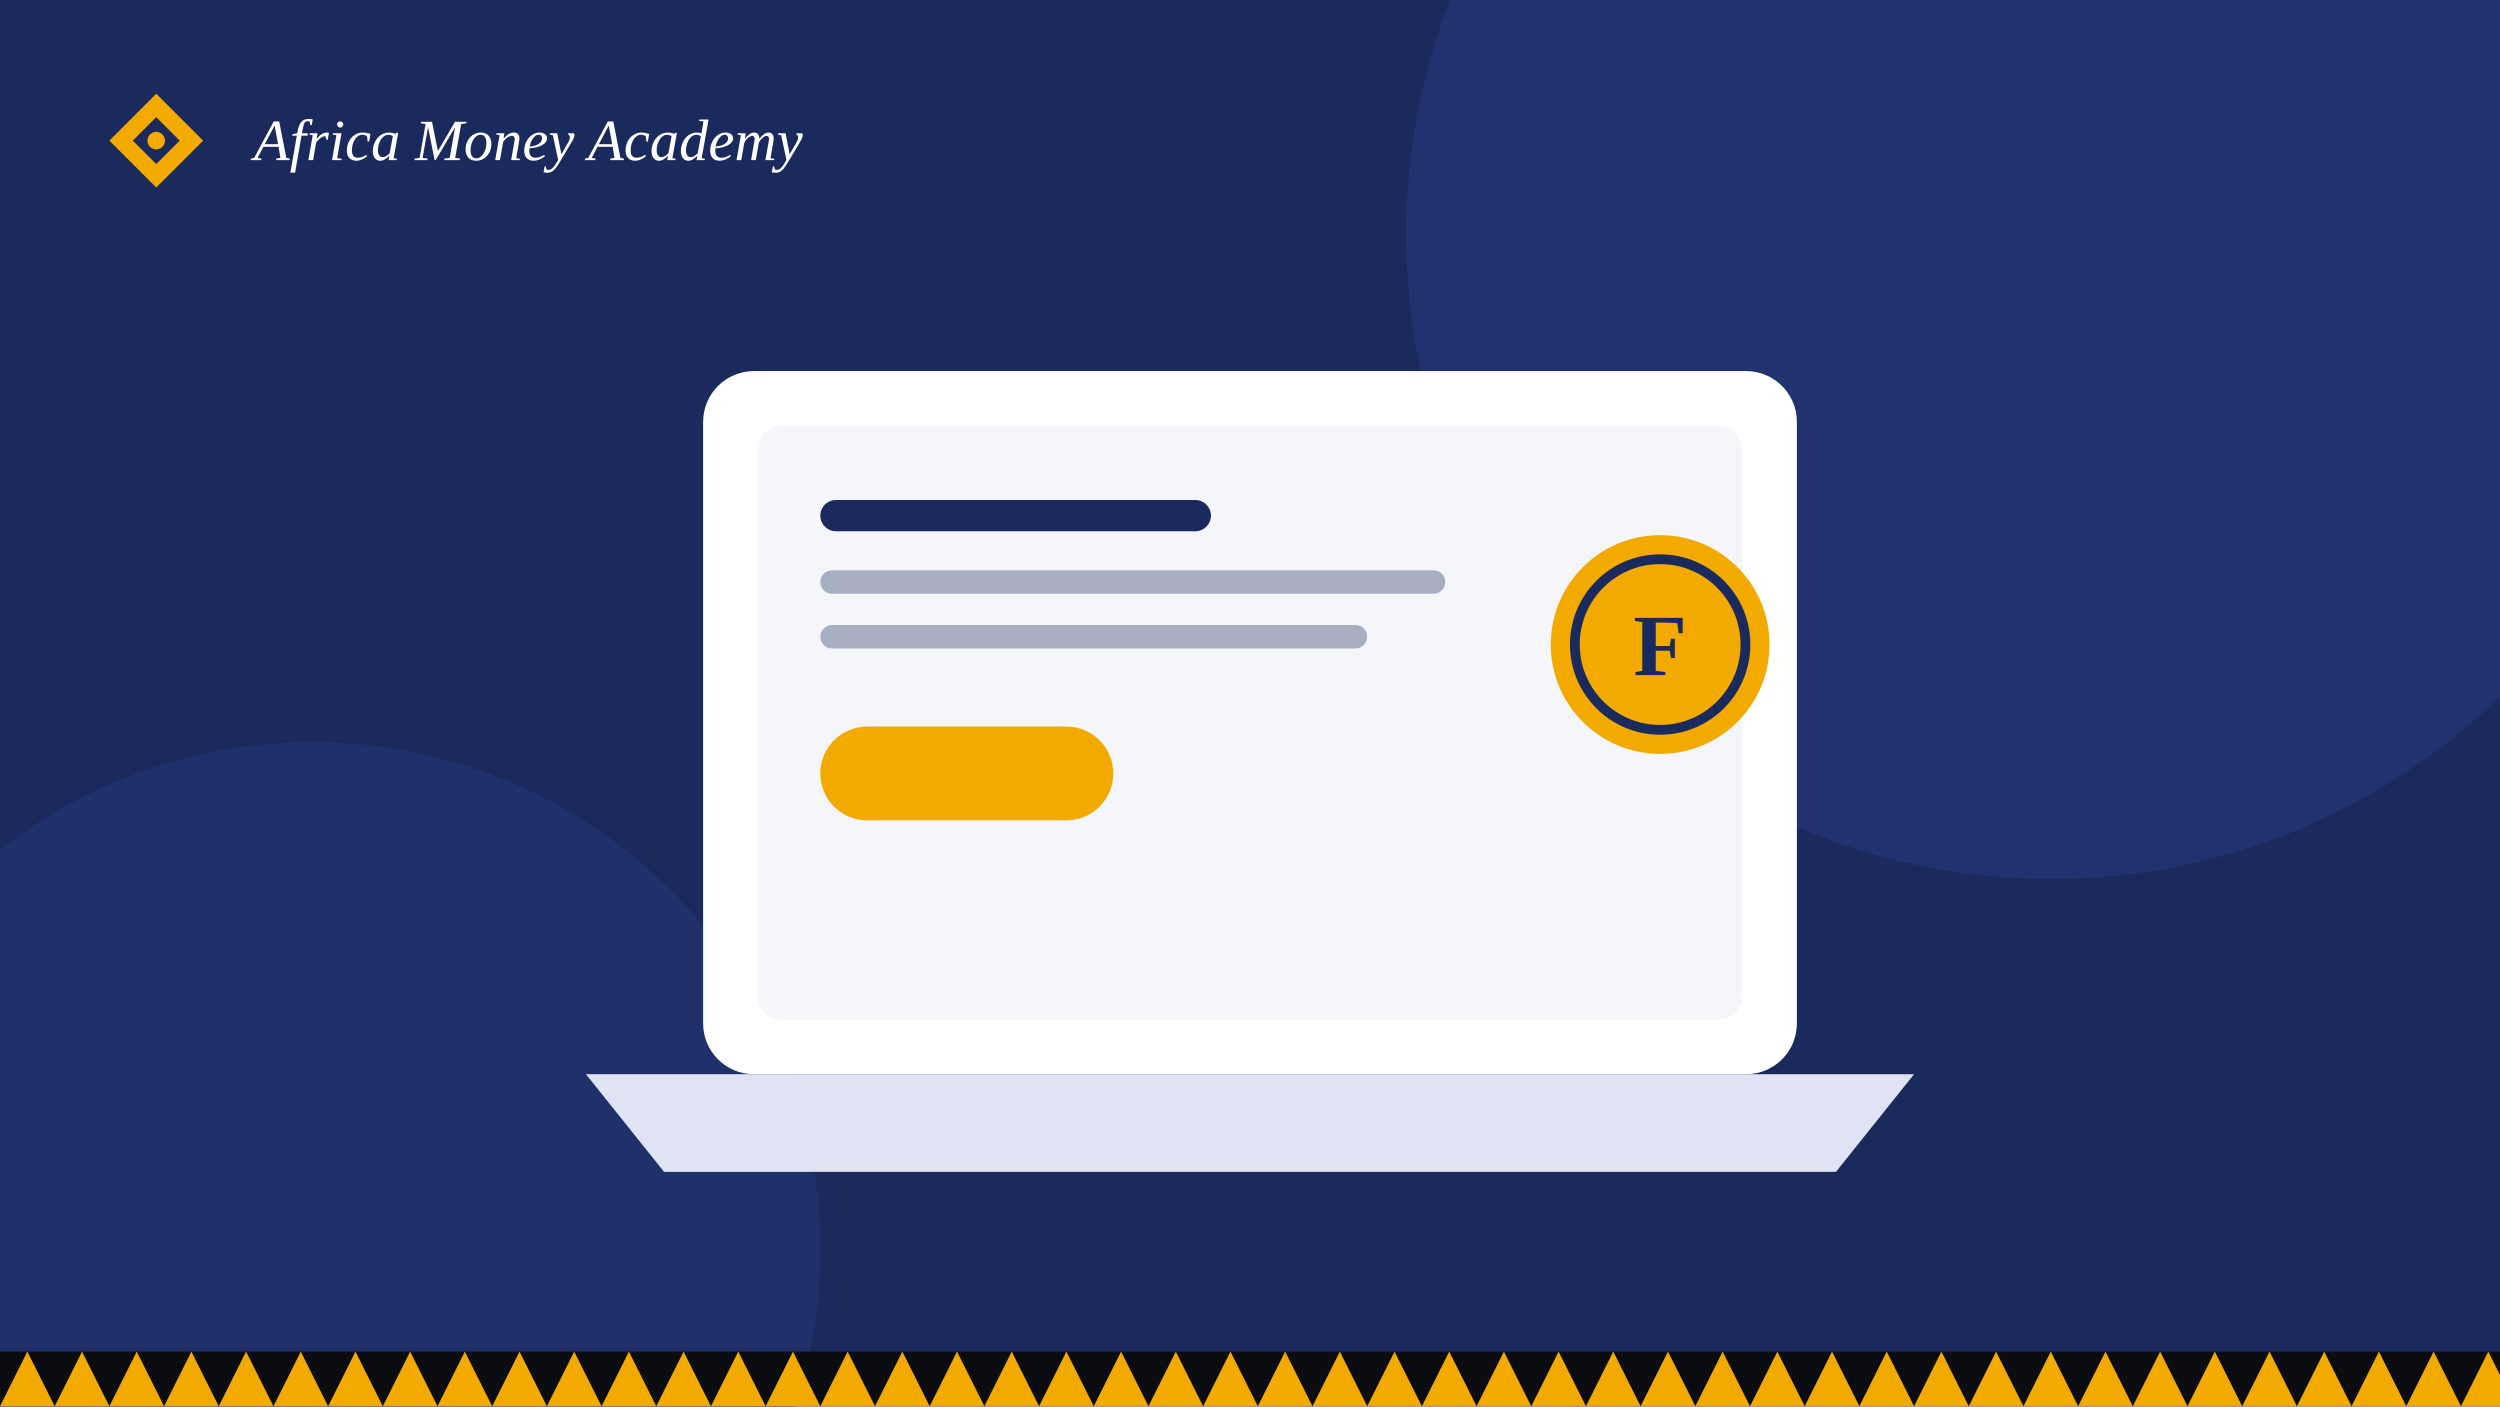
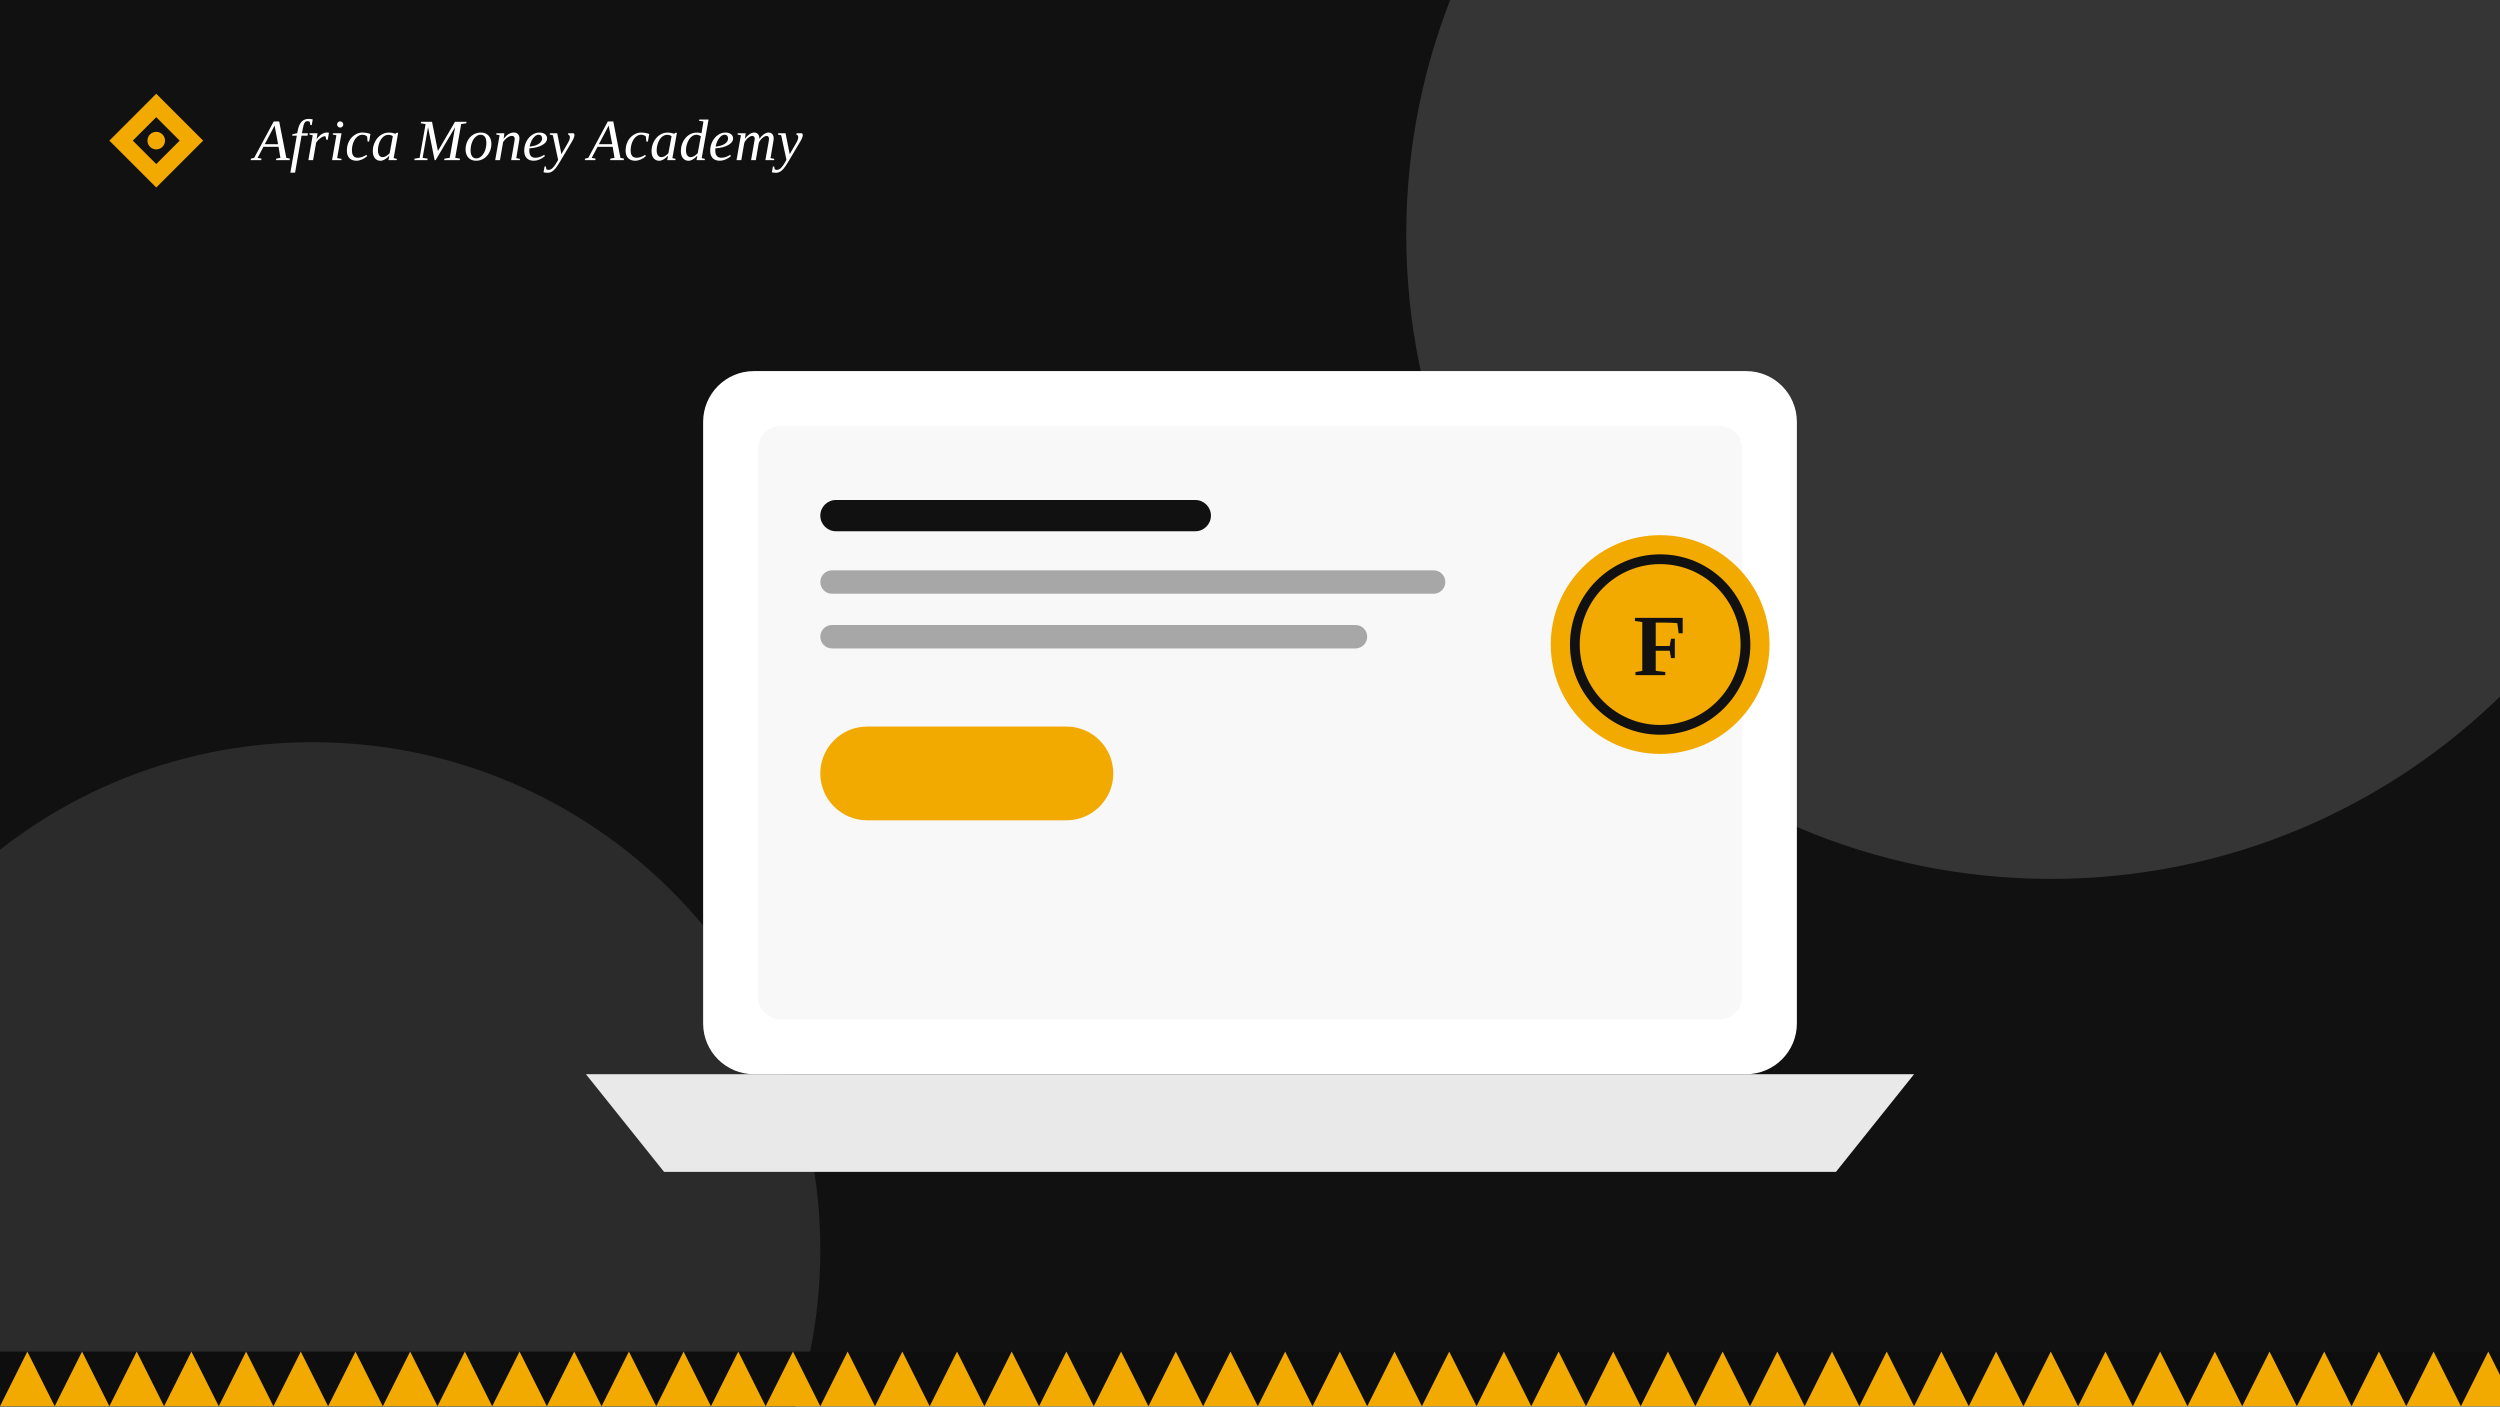
<svg xmlns="http://www.w3.org/2000/svg" viewBox="0 0 1280 720" role="img" aria-hidden="true">
-   <rect width="1280" height="720" fill="#1b2a5c" />
-   <circle cx="1050" cy="120" r="330" fill="#26397f" opacity=".55" />
-   <circle cx="160" cy="640" r="260" fill="#26397f" opacity=".4" />
+   <rect width="1280" height="720" fill="#111111" />
+   <circle cx="1050" cy="120" r="330" fill="#525252" opacity=".55" />
+   <circle cx="160" cy="640" r="260" fill="#525252" opacity=".4" />
  <rect x="360" y="190" width="560" height="360" rx="26" fill="#fff" />
-   <rect x="388" y="218" width="504" height="304" rx="12" fill="#f5f6fa" />
-   <rect x="420" y="256" width="200" height="16" rx="8" fill="#1b2a5c" />
-   <rect x="420" y="292" width="320" height="12" rx="6" fill="#1b2a5c" opacity=".35" />
-   <rect x="420" y="320" width="280" height="12" rx="6" fill="#1b2a5c" opacity=".35" />
+   <rect x="388" y="218" width="504" height="304" rx="12" fill="#f8f8f8" />
+   <rect x="420" y="256" width="200" height="16" rx="8" fill="#111111" />
+   <rect x="420" y="292" width="320" height="12" rx="6" fill="#111111" opacity=".35" />
+   <rect x="420" y="320" width="280" height="12" rx="6" fill="#111111" opacity=".35" />
  <rect x="420" y="372" width="150" height="48" rx="24" fill="#f2a900" />
-   <path d="M300 550h680l-40 50H340Z" fill="#dfe3f3" />
+   <path d="M300 550h680l-40 50H340Z" fill="#e9e9e9" />
  <circle cx="850" cy="330" r="56" fill="#f2a900" />
-   <circle cx="850" cy="330" r="43.68" fill="none" stroke="#1b2a5c" stroke-width="5" />
-   <text x="850" y="345.68" text-anchor="middle" font-family="Georgia,'Times New Roman',serif" font-size="44.8" font-weight="700" fill="#1b2a5c">F</text>
-   <rect x="0" y="692" width="1280" height="28" fill="#0b0c10" />
+   <circle cx="850" cy="330" r="43.68" fill="none" stroke="#111111" stroke-width="5" />
+   <text x="850" y="345.68" text-anchor="middle" font-family="Georgia,'Times New Roman',serif" font-size="44.8" font-weight="700" fill="#111111">F</text>
+   <rect x="0" y="692" width="1280" height="28" fill="#0e0e0e" />
  <path d="M0 720 l14.0 -28 l14.0 28Z" fill="#f2a900" />
  <path d="M28 720 l14.0 -28 l14.0 28Z" fill="#f2a900" />
  <path d="M56 720 l14.0 -28 l14.0 28Z" fill="#f2a900" />
  <path d="M84 720 l14.0 -28 l14.0 28Z" fill="#f2a900" />
  <path d="M112 720 l14.0 -28 l14.0 28Z" fill="#f2a900" />
  <path d="M140 720 l14.0 -28 l14.0 28Z" fill="#f2a900" />
  <path d="M168 720 l14.0 -28 l14.0 28Z" fill="#f2a900" />
  <path d="M196 720 l14.0 -28 l14.0 28Z" fill="#f2a900" />
  <path d="M224 720 l14.0 -28 l14.0 28Z" fill="#f2a900" />
  <path d="M252 720 l14.0 -28 l14.0 28Z" fill="#f2a900" />
  <path d="M280 720 l14.0 -28 l14.0 28Z" fill="#f2a900" />
  <path d="M308 720 l14.0 -28 l14.0 28Z" fill="#f2a900" />
  <path d="M336 720 l14.0 -28 l14.0 28Z" fill="#f2a900" />
  <path d="M364 720 l14.0 -28 l14.0 28Z" fill="#f2a900" />
  <path d="M392 720 l14.0 -28 l14.0 28Z" fill="#f2a900" />
  <path d="M420 720 l14.0 -28 l14.0 28Z" fill="#f2a900" />
  <path d="M448 720 l14.0 -28 l14.0 28Z" fill="#f2a900" />
  <path d="M476 720 l14.0 -28 l14.0 28Z" fill="#f2a900" />
  <path d="M504 720 l14.0 -28 l14.0 28Z" fill="#f2a900" />
  <path d="M532 720 l14.0 -28 l14.0 28Z" fill="#f2a900" />
  <path d="M560 720 l14.0 -28 l14.0 28Z" fill="#f2a900" />
  <path d="M588 720 l14.0 -28 l14.0 28Z" fill="#f2a900" />
  <path d="M616 720 l14.0 -28 l14.0 28Z" fill="#f2a900" />
  <path d="M644 720 l14.0 -28 l14.0 28Z" fill="#f2a900" />
  <path d="M672 720 l14.0 -28 l14.0 28Z" fill="#f2a900" />
  <path d="M700 720 l14.0 -28 l14.0 28Z" fill="#f2a900" />
  <path d="M728 720 l14.0 -28 l14.0 28Z" fill="#f2a900" />
  <path d="M756 720 l14.0 -28 l14.0 28Z" fill="#f2a900" />
  <path d="M784 720 l14.0 -28 l14.0 28Z" fill="#f2a900" />
  <path d="M812 720 l14.0 -28 l14.0 28Z" fill="#f2a900" />
  <path d="M840 720 l14.0 -28 l14.0 28Z" fill="#f2a900" />
  <path d="M868 720 l14.0 -28 l14.0 28Z" fill="#f2a900" />
  <path d="M896 720 l14.0 -28 l14.0 28Z" fill="#f2a900" />
  <path d="M924 720 l14.0 -28 l14.0 28Z" fill="#f2a900" />
  <path d="M952 720 l14.0 -28 l14.0 28Z" fill="#f2a900" />
  <path d="M980 720 l14.0 -28 l14.0 28Z" fill="#f2a900" />
  <path d="M1008 720 l14.0 -28 l14.0 28Z" fill="#f2a900" />
  <path d="M1036 720 l14.0 -28 l14.0 28Z" fill="#f2a900" />
  <path d="M1064 720 l14.0 -28 l14.0 28Z" fill="#f2a900" />
  <path d="M1092 720 l14.0 -28 l14.0 28Z" fill="#f2a900" />
  <path d="M1120 720 l14.0 -28 l14.0 28Z" fill="#f2a900" />
  <path d="M1148 720 l14.0 -28 l14.0 28Z" fill="#f2a900" />
  <path d="M1176 720 l14.0 -28 l14.0 28Z" fill="#f2a900" />
  <path d="M1204 720 l14.0 -28 l14.0 28Z" fill="#f2a900" />
  <path d="M1232 720 l14.0 -28 l14.0 28Z" fill="#f2a900" />
  <path d="M1260 720 l14.0 -28 l14.0 28Z" fill="#f2a900" />
  <path d="M1288 720 l14.0 -28 l14.0 28Z" fill="#f2a900" />
  <g transform="translate(48 40) scale(1)">
-     <rect width="64" height="64" rx="16" fill="#1b2a5c" />
+     <rect width="64" height="64" rx="16" fill="#111111" />
    <path d="M32 8 56 32 32 56 8 32Z" fill="#f2a900" />
-     <path d="M32 20 44 32 32 44 20 32Z" fill="#1b2a5c" />
+     <path d="M32 20 44 32 32 44 20 32Z" fill="#111111" />
    <circle cx="32" cy="32" r="4.5" fill="#f2a900" />
  </g>
  <text x="130" y="82" font-family="Georgia,'Times New Roman',serif" font-size="30" font-style="italic" fill="#fff">Africa Money Academy</text>
</svg>
